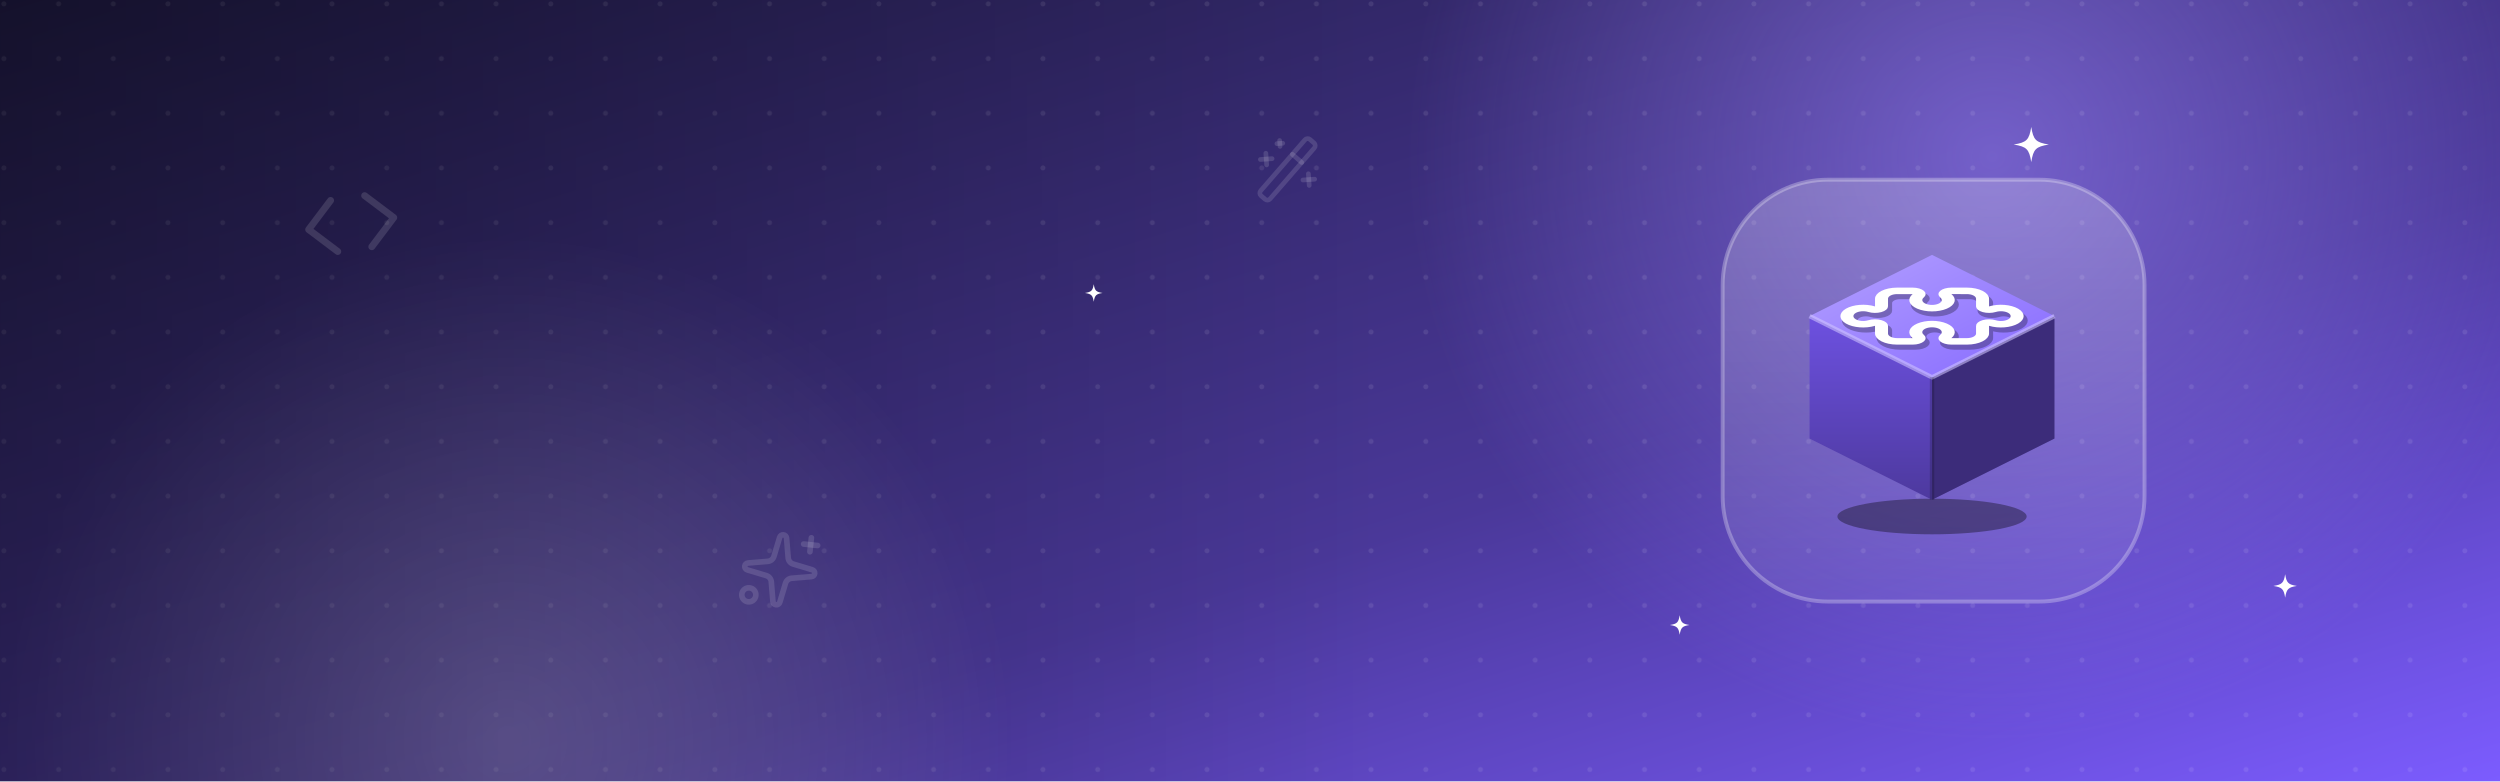
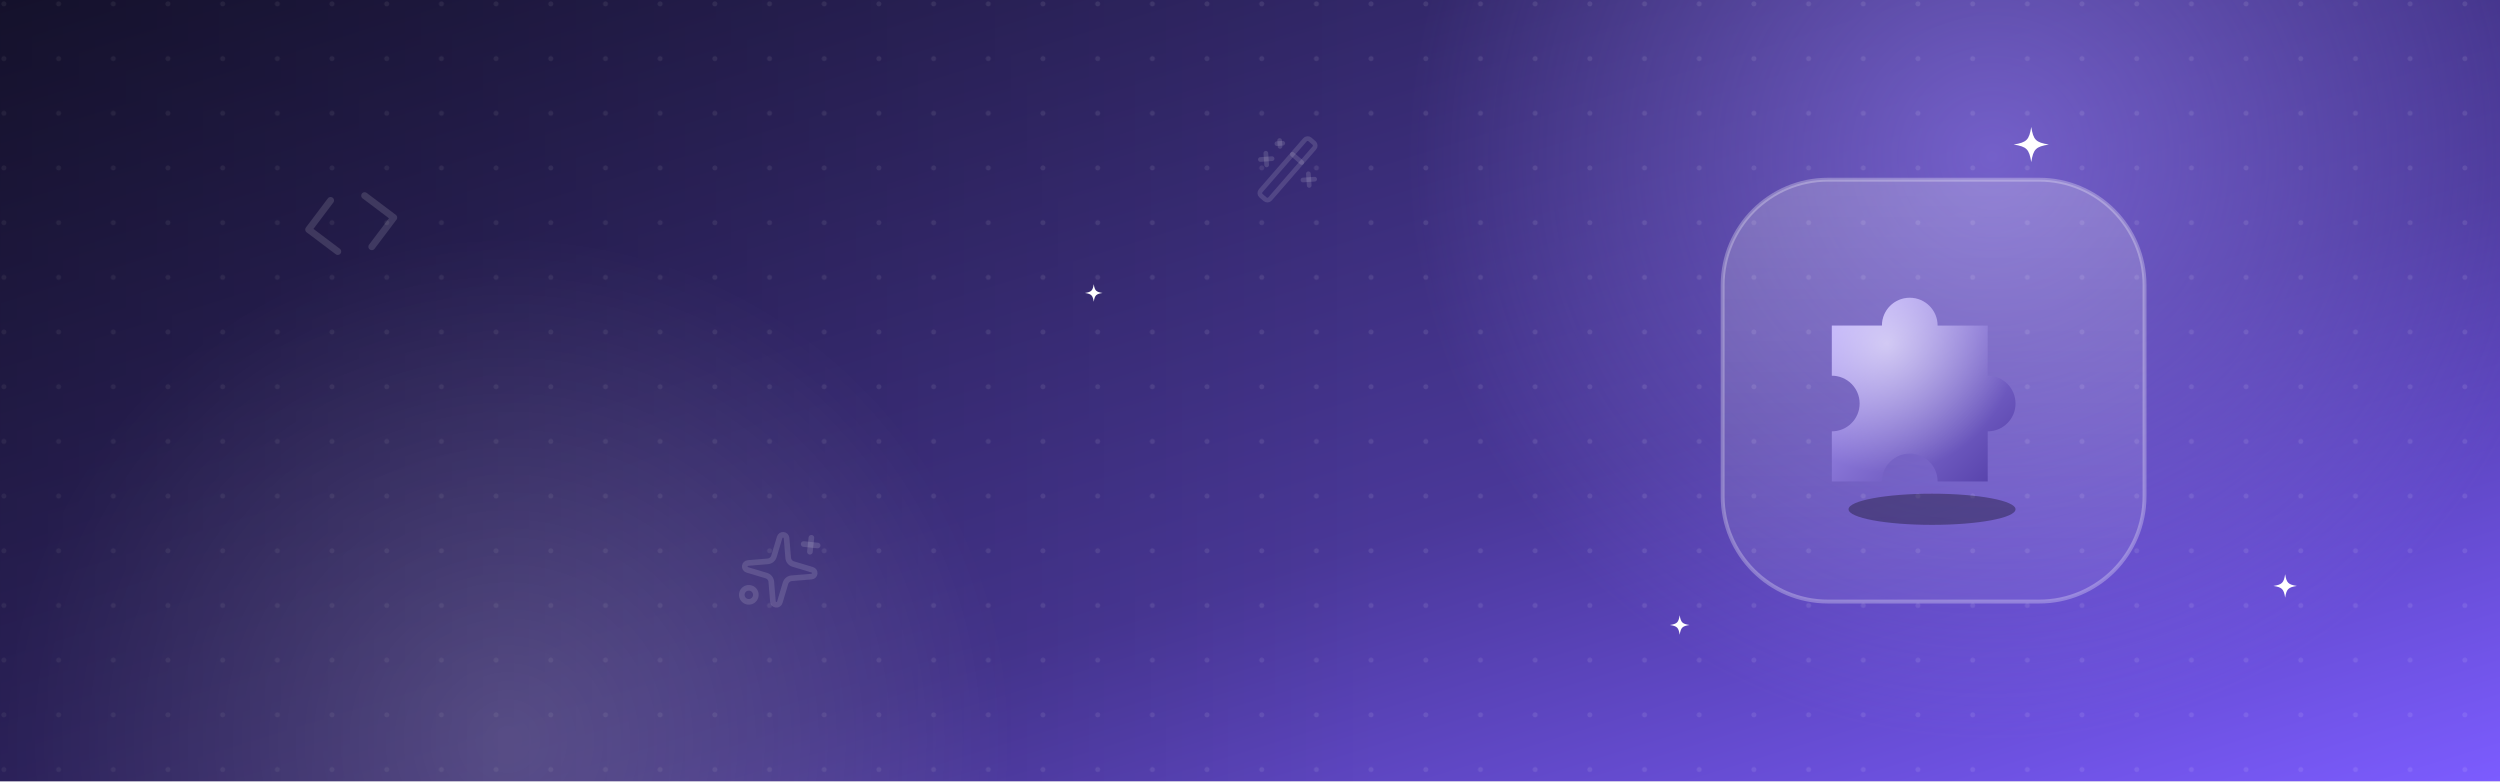
<svg xmlns="http://www.w3.org/2000/svg" viewBox="0 0 1280 400" role="img" aria-hidden="true">
  <defs>
    <linearGradient id="bg" x1="0" y1="0" x2="1" y2="1">
      <stop offset="0" stop-color="#1f1a42" />
      <stop offset=".62" stop-color="#4a3899" />
      <stop offset="1" stop-color="#7c5cff" />
    </linearGradient>
    <radialGradient id="o1">
      <stop offset="0" stop-color="#9d85ff" stop-opacity=".55" />
      <stop offset="1" stop-color="#9d85ff" stop-opacity="0" />
    </radialGradient>
    <radialGradient id="o2">
      <stop offset="0" stop-color="#ffffff" stop-opacity=".22" />
      <stop offset="1" stop-color="#ffffff" stop-opacity="0" />
    </radialGradient>
    <pattern id="dots" width="28" height="28" patternUnits="userSpaceOnUse">
      <circle cx="2" cy="2" r="1.3" fill="#ffffff" fill-opacity=".09" />
    </pattern>
    <linearGradient id="glass" x1="0" y1="0" x2="0" y2="1">
      <stop offset="0" stop-color="#ffffff" stop-opacity=".22" />
      <stop offset="1" stop-color="#ffffff" stop-opacity=".06" />
    </linearGradient>
    <linearGradient id="fade" x1="0" y1="0" x2="1" y2="0">
      <stop offset="0" stop-color="#000" stop-opacity=".35" />
      <stop offset=".55" stop-color="#000" stop-opacity="0" />
    </linearGradient>
-     <linearGradient id="bbt" x1="0" y1="0" x2="1" y2="1">
-       <stop offset="0" stop-color="#b3a0ff" />
-       <stop offset="1" stop-color="#8669ff" />
+     <linearGradient id="bbm" x1="0" y1="0" x2="1" y2="1">
+       <stop offset="0" stop-color="#b7a5ff" />
+       <stop offset="1" stop-color="#513ca6" />
    </linearGradient>
-     <linearGradient id="bbl" x1="0" y1="0" x2="0" y2="1">
-       <stop offset="0" stop-color="#6d51e0" />
-       <stop offset="1" stop-color="#4d399e" />
+     <linearGradient id="bbv" x1="0" y1="0" x2="0" y2="1">
+       <stop offset="0" stop-color="#b7a5ff" />
+       <stop offset="1" stop-color="#7c5cff" />
    </linearGradient>
-     <linearGradient id="bbsh" x1="0" y1="0" x2="1" y2="0">
+     <linearGradient id="bbw" x1="0" y1="0" x2="0" y2="1">
+       <stop offset="0" stop-color="#ffffff" />
+       <stop offset="1" stop-color="#dfe5ee" />
+     </linearGradient>
+     <linearGradient id="bbg" x1="0" y1="0" x2="0" y2="1">
+       <stop offset="0" stop-color="#ffe08a" />
+       <stop offset="1" stop-color="#f2a62b" />
+     </linearGradient>
+     <radialGradient id="bbh" cx=".3" cy=".25" r=".7">
+       <stop offset="0" stop-color="#fff" stop-opacity=".55" />
+       <stop offset="1" stop-color="#fff" stop-opacity="0" />
+     </radialGradient>
+     <linearGradient id="bbs" x1="0" y1="0" x2="1" y2="0">
      <stop offset="0" stop-color="#fff" stop-opacity="0" />
-       <stop offset=".5" stop-color="#fff" stop-opacity=".55" />
+       <stop offset=".5" stop-color="#fff" stop-opacity=".6" />
      <stop offset="1" stop-color="#fff" stop-opacity="0" />
    </linearGradient>
-     <clipPath id="bbc">
-       <path d="M32 10 L54 21 L32 32 L10 21 Z" />
-     </clipPath>
  </defs>
  <style>.b1,.b2,.f,.s,.k{transform-box:fill-box;transform-origin:50% 50%}
@keyframes b1{to{transform:translate(-90px,40px) scale(1.15)}}@keyframes b2{to{transform:translate(70px,-30px) scale(.9)}}
@keyframes f{0%,100%{transform:translateY(0)}50%{transform:translateY(-10px)}}
@keyframes s{0%,100%{opacity:.25;transform:scale(.5) rotate(0)}50%{opacity:.95;transform:scale(1) rotate(45deg)}}
@keyframes k{0%,100%{transform:translateY(0)}50%{transform:translateY(-6px)}}
.b1{animation:b1 16s ease-in-out infinite alternate}.b2{animation:b2 19s ease-in-out infinite alternate}
.f{animation:f 9s ease-in-out infinite}.f1{animation-duration:11s;animation-delay:-3s}.f2{animation-duration:13s;animation-delay:-6s}
.s{animation:s 3.4s ease-in-out infinite}.k{animation:k 6s ease-in-out infinite}
- @media (prefers-reduced-motion:reduce){.b1,.b2,.f,.s,.k{animation:none!important}}.bbbob,.bbshadow{transform-box:fill-box;transform-origin:50% 50%}@keyframes bbb{0%,100%{transform:translateY(0)}50%{transform:translateY(-2.2px)}}@keyframes bbsd{0%,100%{transform:scaleX(1);opacity:.35}50%{transform:scaleX(.86);opacity:.22}}@keyframes bbs{0%,55%{transform:translateX(0)}100%{transform:translateX(78px)}}@keyframes bbg{0%,100%{opacity:.9}50%{opacity:1}}.bbbob{animation:bbb 4.2s ease-in-out infinite}.bbshadow{animation:bbsd 4.2s ease-in-out infinite}.bbshine{animation:bbs 5.5s ease-in-out infinite}.bbglow{animation:bbg 4.2s ease-in-out infinite}</style>
+ @media (prefers-reduced-motion:reduce){.b1,.b2,.f,.s,.k{animation:none!important}}.bbfl,.bbpu,.bbbl,.bbsp,.bbwg,.bbri,.bbsd,.bbpop{transform-box:fill-box;transform-origin:50% 50%}.bbgr{transform-box:fill-box;transform-origin:50% 100%}@keyframes bbfl{0%,100%{transform:translateY(0)}50%{transform:translateY(-2px)}}.bbfl{animation:bbfl 4.2s ease-in-out infinite}@keyframes bbsd{0%,100%{transform:scaleX(1);opacity:.32}50%{transform:scaleX(.85);opacity:.2}}.bbsd{animation:bbsd 4.2s ease-in-out infinite}@keyframes bbpu{0%,100%{opacity:.55}50%{opacity:1}}.bbpu{animation:bbpu 2.4s ease-in-out infinite}@keyframes bbbl{0%,44%,56%,100%{opacity:1}50%{opacity:.15}}.bbbl{animation:bbbl 3s steps(1,end) infinite}@keyframes bbsp{to{transform:rotate(360deg)}}.bbsp{animation:bbsp 14s linear infinite}@keyframes bbwg{0%,100%{transform:rotate(-6deg)}50%{transform:rotate(6deg)}}.bbwg{animation:bbwg 3.4s ease-in-out infinite}@keyframes bbri{0%{transform:translateY(2px);opacity:.7}100%{transform:translateY(-3.5px);opacity:1}}.bbri{animation:bbri 1.6s ease-in-out infinite alternate}@keyframes bbgr{0%,100%{transform:scaleY(.55)}50%{transform:scaleY(1)}}.bbgr{animation:bbgr 2.8s ease-in-out infinite}@keyframes bbpop{0%,100%{transform:scale(.9)}50%{transform:scale(1.08)}}.bbpop{animation:bbpop 2.6s ease-in-out infinite}@keyframes bbsh{0%,60%{transform:translateX(-30px)}100%{transform:translateX(70px)}}.bbsh{animation:bbsh 5s ease-in-out infinite}@keyframes bbdash{to{stroke-dashoffset:-40}}.bbdash{animation:bbdash 2.4s linear infinite}@keyframes bbsw{0%,100%{transform:rotate(-50deg)}50%{transform:rotate(35deg)}}</style>
  <rect width="1280" height="400" fill="url(#bg)" />
  <circle class="b1" cx="1020" cy="80" r="300" fill="url(#o1)" />
  <circle class="b2" cx="260" cy="380" r="260" fill="url(#o2)" />
  <rect width="1280" height="400" fill="url(#dots)" />
  <rect width="1280" height="400" fill="url(#fade)" />
  <g transform="translate(150 92) rotate(-8) scale(2.2)">
    <g class="f f0" fill="none" stroke="#ffffff" stroke-opacity=".13" stroke-width="1.6" stroke-linecap="round" stroke-linejoin="round">
      <path d="m16 18 6-6-6-6" />
      <path d="m8 6-6 6 6 6" />
    </g>
  </g>
  <g transform="translate(380 268) rotate(6) scale(1.8)">
    <g class="f f1" fill="none" stroke="#ffffff" stroke-opacity=".13" stroke-width="1.6" stroke-linecap="round" stroke-linejoin="round">
      <path d="M11.017 2.814a1 1 0 0 1 1.966 0l1.051 5.558a2 2 0 0 0 1.594 1.594l5.558 1.051a1 1 0 0 1 0 1.966l-5.558 1.051a2 2 0 0 0-1.594 1.594l-1.051 5.558a1 1 0 0 1-1.966 0l-1.051-5.558a2 2 0 0 0-1.594-1.594l-5.558-1.051a1 1 0 0 1 0-1.966l5.558-1.051a2 2 0 0 0 1.594-1.594z" />
      <path d="M20 2v4" />
      <path d="M22 4h-4" />
      <circle cx="4" cy="20" r="2" />
    </g>
  </g>
  <g transform="translate(640 70) rotate(-4) scale(1.5)">
    <g class="f f2" fill="none" stroke="#ffffff" stroke-opacity=".13" stroke-width="1.6" stroke-linecap="round" stroke-linejoin="round">
      <path d="m21.64 3.64-1.28-1.28a1.21 1.21 0 0 0-1.72 0L2.36 18.64a1.21 1.21 0 0 0 0 1.72l1.28 1.28a1.2 1.2 0 0 0 1.72 0L21.64 5.36a1.2 1.2 0 0 0 0-1.72" />
      <path d="m14 7 3 3" />
      <path d="M5 6v4" />
      <path d="M19 14v4" />
      <path d="M10 2v2" />
      <path d="M7 8H3" />
      <path d="M21 16h-4" />
      <path d="M11 3H9" />
    </g>
  </g>
  <g class="k">
    <rect x="882" y="92" width="216" height="216" rx="54" fill="url(#glass)" stroke="#ffffff" stroke-opacity=".28" stroke-width="2" />
-     <g transform="translate(898 102) scale(2.85)">
-       <g class="bbbob">
-         <ellipse cx="32" cy="57" rx="17" ry="3.2" fill="#000" opacity=".35" class="bbshadow" />
-         <path d="M10 21 L32 32 V54 L10 43 Z" fill="url(#bbl)" />
-         <path d="M54 21 L32 32 V54 L54 43 Z" fill="#3c2c7a" />
-         <path d="M32 10 L54 21 L32 32 L10 21 Z" fill="url(#bbt)" />
-         <path d="M10 21 L32 32 L54 21" fill="none" stroke="#d1c6ff" stroke-opacity=".55" stroke-width=".8" stroke-linejoin="round" />
-         <path d="M32 32 V54" stroke="#000" stroke-opacity=".18" stroke-width=".8" />
-         <g clip-path="url(#bbc)">
-           <rect class="bbshine" x="-14" y="6" width="14" height="30" fill="url(#bbsh)" transform="skewX(-25)" />
-         </g>
-         <g transform="translate(.5 .8)">
-           <g transform="matrix(0.825 0.4125 -0.825 0.4125 32 11.100)" fill="none" stroke="#000" stroke-opacity=".28" stroke-width="2.4" stroke-linecap="round" stroke-linejoin="round">
-             <path d="M15.39 4.39a1 1 0 0 0 1.68-.474 2.5 2.5 0 1 1 3.014 3.015 1 1 0 0 0-.474 1.68l1.683 1.682a2.414 2.414 0 0 1 0 3.414L19.61 15.39a1 1 0 0 1-1.68-.474 2.5 2.5 0 1 0-3.014 3.015 1 1 0 0 1 .474 1.68l-1.683 1.682a2.414 2.414 0 0 1-3.414 0L8.61 19.61a1 1 0 0 0-1.68.474 2.5 2.5 0 1 1-3.014-3.015 1 1 0 0 0 .474-1.68l-1.683-1.682a2.414 2.414 0 0 1 0-3.414L4.39 8.61a1 1 0 0 1 1.68.474 2.5 2.5 0 1 0 3.014-3.015 1 1 0 0 1-.474-1.68l1.683-1.682a2.414 2.414 0 0 1 3.414 0z" />
-           </g>
-         </g>
-         <g class="bbglow" transform="matrix(0.825 0.4125 -0.825 0.4125 32 11.100)" fill="none" stroke="#fff" stroke-width="2" stroke-linecap="round" stroke-linejoin="round">
-           <path d="M15.39 4.39a1 1 0 0 0 1.68-.474 2.5 2.5 0 1 1 3.014 3.015 1 1 0 0 0-.474 1.68l1.683 1.682a2.414 2.414 0 0 1 0 3.414L19.61 15.39a1 1 0 0 1-1.68-.474 2.5 2.5 0 1 0-3.014 3.015 1 1 0 0 1 .474 1.68l-1.683 1.682a2.414 2.414 0 0 1-3.414 0L8.61 19.61a1 1 0 0 0-1.68.474 2.5 2.5 0 1 1-3.014-3.015 1 1 0 0 0 .474-1.68l-1.683-1.682a2.414 2.414 0 0 1 0-3.414L4.39 8.61a1 1 0 0 1 1.68.474 2.5 2.5 0 1 0 3.014-3.015 1 1 0 0 1-.474-1.68l1.683-1.682a2.414 2.414 0 0 1 3.414 0z" />
-         </g>
+     <g transform="translate(898 104) scale(2.85)">
+       <ellipse class="bbsd" cx="32" cy="55" rx="15" ry="2.8" fill="#000" opacity=".32" />
+       <g class="bbwg">
+         <path d="M14 22h9a5 5 0 1 1 10 0h9v9a5 5 0 1 1 0 10v9H33a5 5 0 1 0-10 0h-9V41a5 5 0 1 0 0-10z" fill="url(#bbm)" />
+         <path d="M14 22h9a5 5 0 1 1 10 0h9v9a5 5 0 1 1 0 10v9H33a5 5 0 1 0-10 0h-9V41a5 5 0 1 0 0-10z" fill="url(#bbh)" />
      </g>
    </g>
  </g>
  <g transform="translate(1040 74) scale(0.9)">
    <path class="s" style="animation-delay:0s" d="M0 -10 C1.2 -2.6 2.6 -1.2 10 0 C2.6 1.2 1.2 2.6 0 10 C-1.2 2.6 -2.6 1.2 -10 0 C-2.6 -1.2 -1.2 -2.6 0 -10Z" fill="#ffffff" />
  </g>
  <g transform="translate(1170 300) scale(0.6)">
    <path class="s" style="animation-delay:1.1s" d="M0 -10 C1.2 -2.6 2.6 -1.2 10 0 C2.6 1.2 1.2 2.6 0 10 C-1.2 2.6 -2.6 1.2 -10 0 C-2.6 -1.2 -1.2 -2.6 0 -10Z" fill="#ffffff" />
  </g>
  <g transform="translate(860 320) scale(0.5)">
    <path class="s" style="animation-delay:2.2s" d="M0 -10 C1.2 -2.6 2.6 -1.2 10 0 C2.6 1.2 1.2 2.6 0 10 C-1.2 2.6 -2.6 1.2 -10 0 C-2.6 -1.2 -1.2 -2.6 0 -10Z" fill="#ffffff" />
  </g>
  <g transform="translate(560 150) scale(0.45)">
    <path class="s" style="animation-delay:0.6s" d="M0 -10 C1.2 -2.6 2.6 -1.2 10 0 C2.6 1.2 1.2 2.6 0 10 C-1.2 2.6 -2.6 1.2 -10 0 C-2.6 -1.2 -1.2 -2.6 0 -10Z" fill="#ffffff" />
  </g>
</svg>
